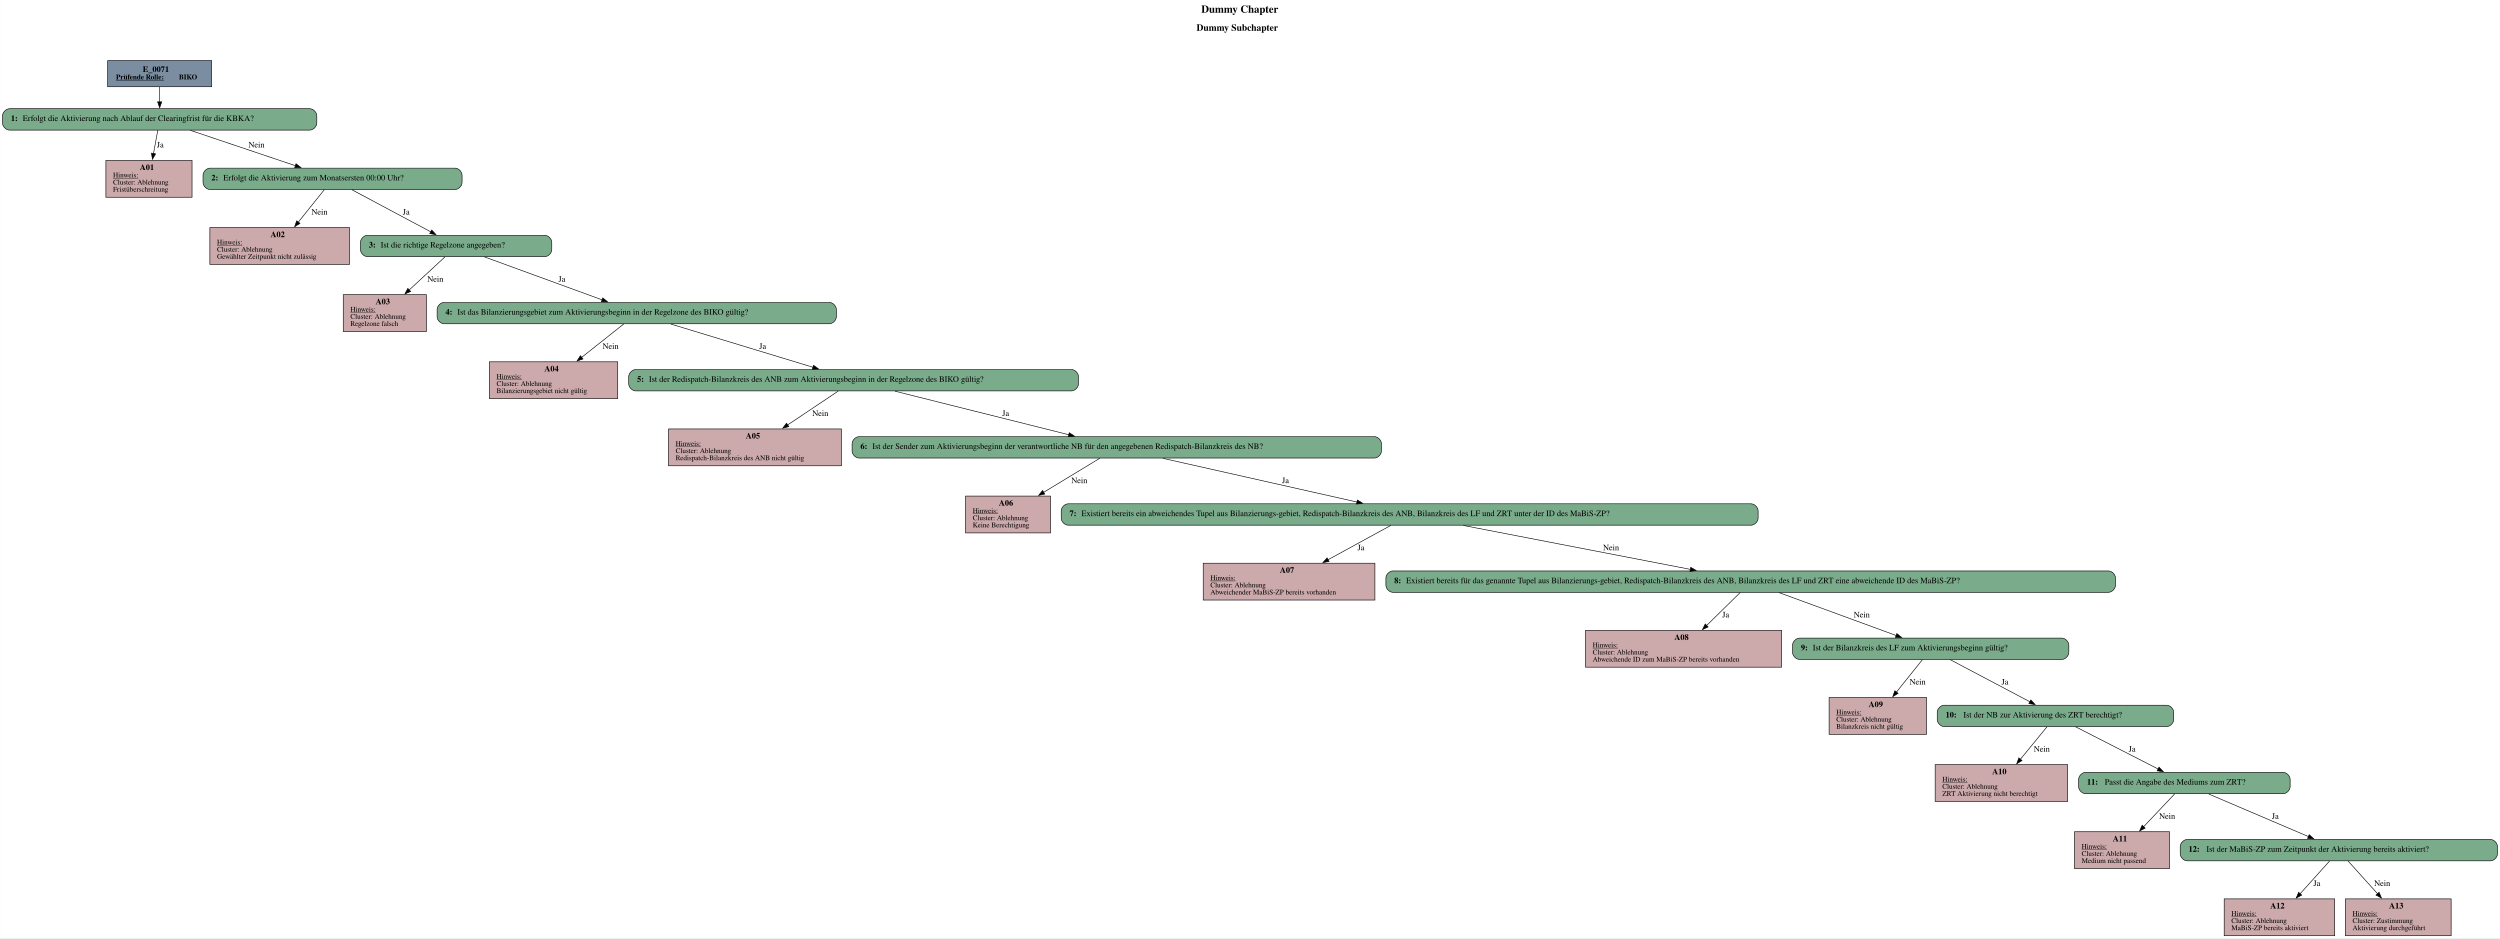
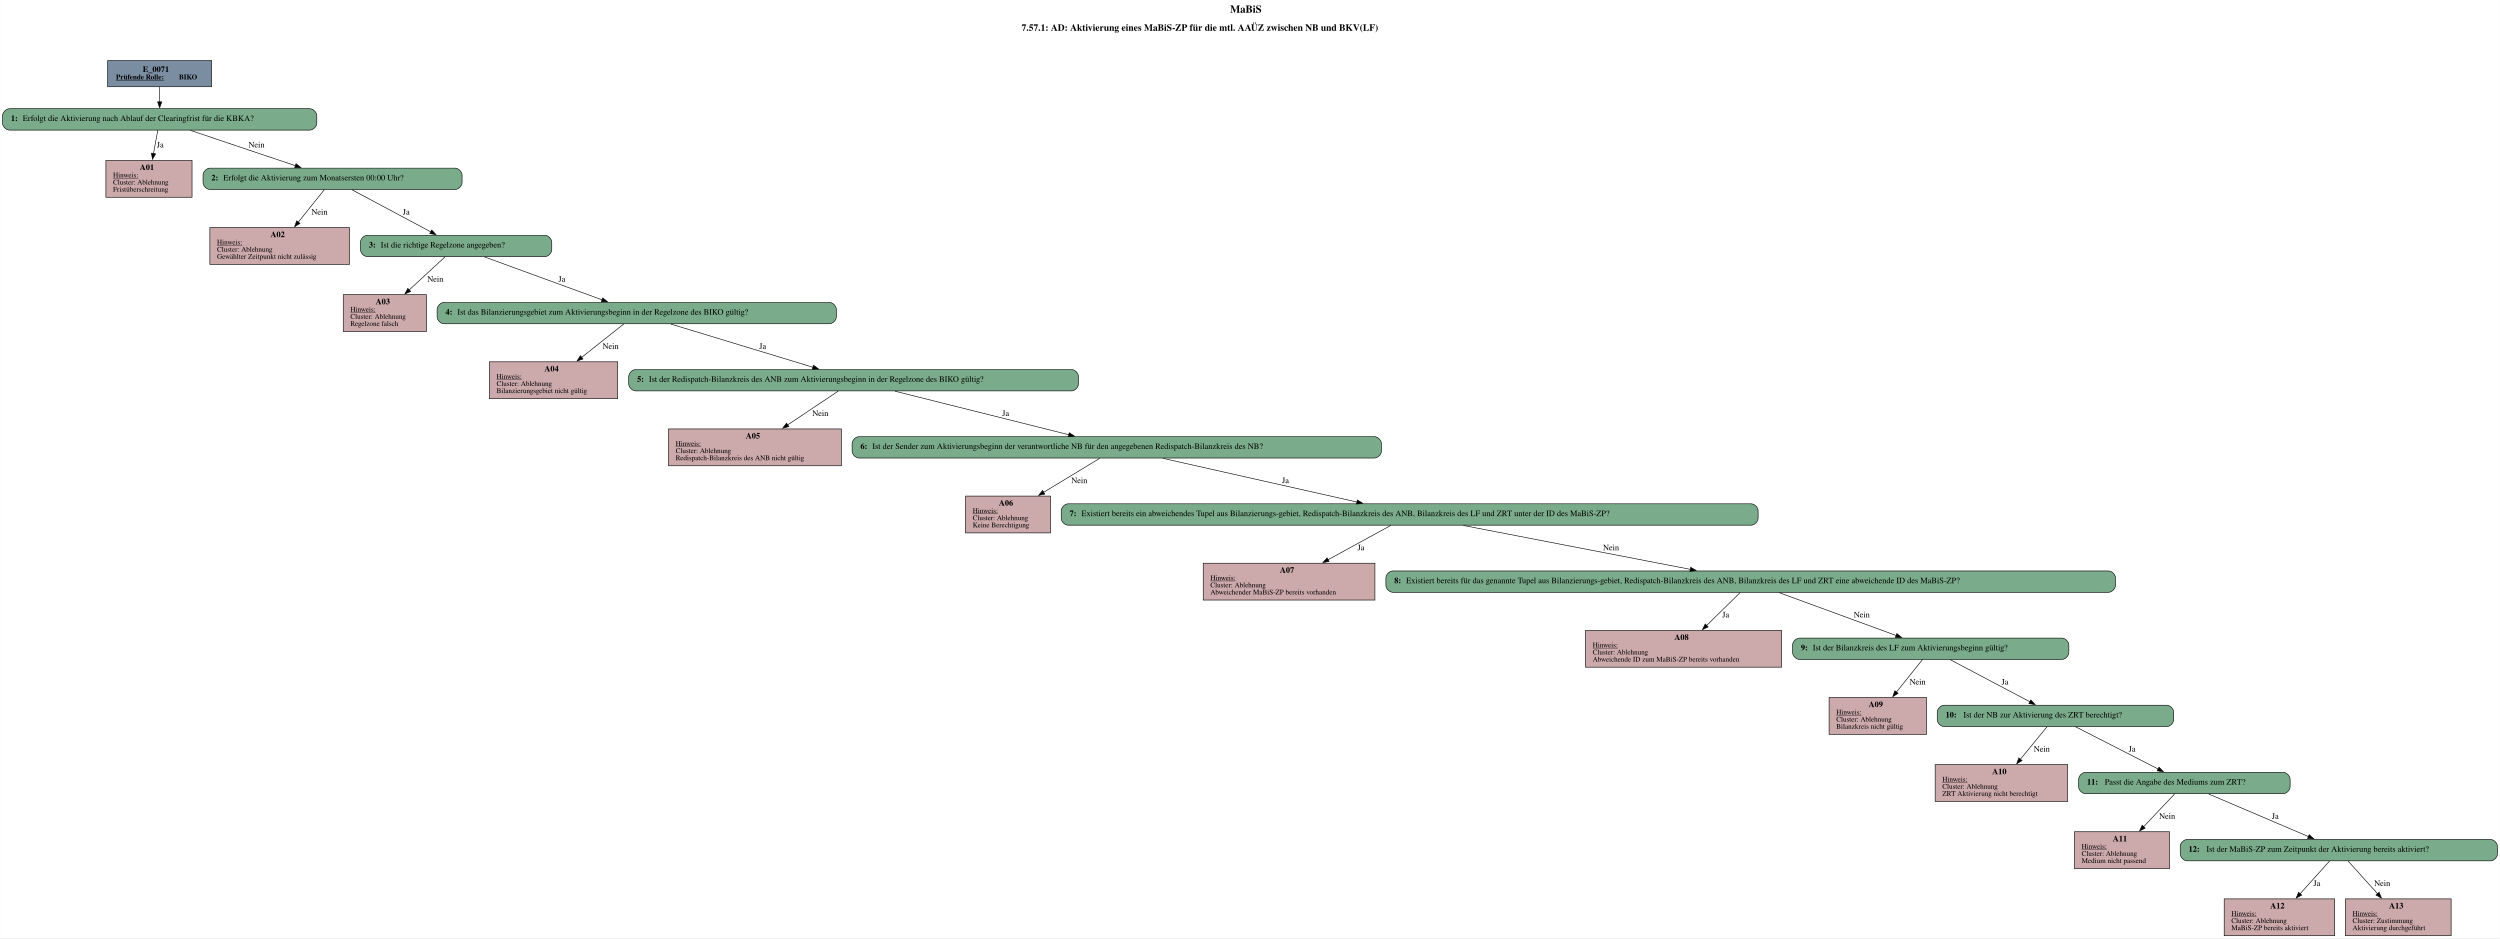
<svg xmlns="http://www.w3.org/2000/svg" width="4208pt" height="1579pt" viewBox="0.00 0.00 4207.50 1579.00">
  <g id="graph0" class="graph" transform="scale(1 1) rotate(0) translate(4 1575)">
    <polygon fill="white" stroke="none" points="-4,4 -4,-1575 4203.5,-1575 4203.5,4 -4,4" />
-     <text text-anchor="start" x="2017.75" y="-1553.6" font-family="Times,serif" font-weight="bold" font-size="18.00">Dummy Chapter</text>
-     <text text-anchor="start" x="2009.75" y="-1523.2" font-family="Times,serif" font-weight="bold" font-size="16.00">Dummy Subchapter</text>
+     <text text-anchor="start" x="2066.25" y="-1553.6" font-family="Times,serif" font-weight="bold" font-size="18.00">MaBiS</text>
+     <text text-anchor="start" x="1715.25" y="-1523.2" font-family="Times,serif" font-weight="bold" font-size="16.00">7.57.1: AD: Aktivierung eines MaBiS-ZP für die mtl. AAÜZ zwischen NB und BKV(LF)</text>
    <g id="node1" class="node">
      <polygon fill="#7a8da1" stroke="black" points="352,-1473 177,-1473 177,-1429 352,-1429 352,-1473" />
      <text text-anchor="start" x="236" y="-1453.8" font-family="Times,serif" font-weight="bold" font-size="14.00">E_0071</text>
      <text text-anchor="start" x="191" y="-1441.4" font-family="Times,serif" font-weight="bold" text-decoration="underline" font-size="12.00">Prüfende Rolle:</text>
      <text text-anchor="start" x="297" y="-1441.4" font-family="Times,serif" font-weight="bold" font-size="12.00"> BIKO</text>
    </g>
    <g id="node2" class="node">
      <path fill="#7aab8a" stroke="black" d="M517,-1392C517,-1392 12,-1392 12,-1392 6,-1392 0,-1386 0,-1380 0,-1380 0,-1368 0,-1368 0,-1362 6,-1356 12,-1356 12,-1356 517,-1356 517,-1356 523,-1356 529,-1362 529,-1368 529,-1368 529,-1380 529,-1380 529,-1386 523,-1392 517,-1392" />
      <text text-anchor="start" x="14" y="-1371.3" font-family="Times,serif" font-weight="bold" font-size="14.00">1: </text>
      <text text-anchor="start" x="34" y="-1371.3" font-family="Times,serif" font-size="14.00">Erfolgt die Aktivierung nach Ablauf der Clearingfrist für die KBKA?</text>
    </g>
    <g id="edge1" class="edge">
      <path fill="none" stroke="black" d="M264.5,-1428.71C264.5,-1420.82 264.5,-1411.75 264.5,-1403.33" />
      <polygon fill="black" stroke="black" points="268,-1403.57 264.5,-1393.57 261,-1403.57 268,-1403.57" />
    </g>
    <g id="node3" class="node">
      <polygon fill="#cca9ab" stroke="black" points="319,-1305 174,-1305 174,-1243 319,-1243 319,-1305" />
      <text text-anchor="start" x="231" y="-1288.8" font-family="Times,serif" font-weight="bold" font-size="14.00">A01</text>
      <text text-anchor="start" x="186" y="-1276.4" font-family="Times,serif" text-decoration="underline" font-size="12.00">Hinweis:</text>
      <text text-anchor="start" x="186" y="-1264.4" font-family="Times,serif" font-size="12.00">Cluster: Ablehnung</text>
      <text text-anchor="start" x="186" y="-1252.4" font-family="Times,serif" font-size="12.00">Fristüberschreitung</text>
    </g>
    <g id="edge2" class="edge">
      <path fill="none" stroke="black" d="M261.36,-1355.93C259.37,-1345.05 256.68,-1330.44 254.15,-1316.64" />
      <polygon fill="black" stroke="black" points="257.59,-1316.02 252.34,-1306.82 250.71,-1317.28 257.59,-1316.02" />
      <text text-anchor="middle" x="265.5" y="-1326.8" font-family="Times,serif" font-size="14.00">Ja</text>
    </g>
    <g id="node4" class="node">
      <path fill="#7aab8a" stroke="black" d="M761.5,-1292C761.5,-1292 349.5,-1292 349.5,-1292 343.5,-1292 337.5,-1286 337.5,-1280 337.5,-1280 337.5,-1268 337.5,-1268 337.5,-1262 343.5,-1256 349.5,-1256 349.5,-1256 761.5,-1256 761.5,-1256 767.5,-1256 773.5,-1262 773.5,-1268 773.5,-1268 773.5,-1280 773.5,-1280 773.5,-1286 767.5,-1292 761.5,-1292" />
      <text text-anchor="start" x="351.5" y="-1271.3" font-family="Times,serif" font-weight="bold" font-size="14.00">2: </text>
      <text text-anchor="start" x="371.5" y="-1271.3" font-family="Times,serif" font-size="14.00">Erfolgt die Aktivierung zum Monatsersten 00:00 Uhr?</text>
    </g>
    <g id="edge3" class="edge">
      <path fill="none" stroke="black" d="M316.19,-1355.59C365.59,-1338.96 440.15,-1313.85 492.9,-1296.08" />
      <polygon fill="black" stroke="black" points="494.01,-1299.4 502.37,-1292.89 491.77,-1292.77 494.01,-1299.4" />
      <text text-anchor="middle" x="427.5" y="-1326.8" font-family="Times,serif" font-size="14.00">Nein</text>
    </g>
    <g id="node5" class="node">
      <polygon fill="#cca9ab" stroke="black" points="584,-1192 349,-1192 349,-1130 584,-1130 584,-1192" />
      <text text-anchor="start" x="451" y="-1175.8" font-family="Times,serif" font-weight="bold" font-size="14.00">A02</text>
      <text text-anchor="start" x="361" y="-1163.4" font-family="Times,serif" text-decoration="underline" font-size="12.00">Hinweis:</text>
      <text text-anchor="start" x="361" y="-1151.4" font-family="Times,serif" font-size="12.00">Cluster: Ablehnung</text>
      <text text-anchor="start" x="361" y="-1139.4" font-family="Times,serif" font-size="12.00">Gewählter Zeitpunkt nicht zulässig</text>
    </g>
    <g id="edge4" class="edge">
      <path fill="none" stroke="black" d="M541.59,-1255.66C529.91,-1241.09 512.78,-1219.72 497.83,-1201.08" />
      <polygon fill="black" stroke="black" points="500.64,-1198.98 491.65,-1193.37 495.17,-1203.36 500.64,-1198.98" />
      <text text-anchor="middle" x="533.5" y="-1213.8" font-family="Times,serif" font-size="14.00">Nein</text>
    </g>
    <g id="node6" class="node">
      <path fill="#7aab8a" stroke="black" d="M912.5,-1179C912.5,-1179 614.5,-1179 614.5,-1179 608.5,-1179 602.5,-1173 602.5,-1167 602.5,-1167 602.5,-1155 602.5,-1155 602.5,-1149 608.5,-1143 614.5,-1143 614.5,-1143 912.5,-1143 912.5,-1143 918.5,-1143 924.5,-1149 924.5,-1155 924.5,-1155 924.5,-1167 924.5,-1167 924.5,-1173 918.5,-1179 912.5,-1179" />
      <text text-anchor="start" x="616.5" y="-1158.3" font-family="Times,serif" font-weight="bold" font-size="14.00">3: </text>
      <text text-anchor="start" x="636.5" y="-1158.3" font-family="Times,serif" font-size="14.00">Ist die richtige Regelzone angegeben?</text>
    </g>
    <g id="edge5" class="edge">
      <path fill="none" stroke="black" d="M588,-1255.66C623.77,-1236.57 681.4,-1205.81 720.79,-1184.79" />
      <polygon fill="black" stroke="black" points="722.38,-1187.91 729.55,-1180.12 719.08,-1181.74 722.38,-1187.91" />
      <text text-anchor="middle" x="679.5" y="-1213.8" font-family="Times,serif" font-size="14.00">Ja</text>
    </g>
    <g id="node7" class="node">
      <polygon fill="#cca9ab" stroke="black" points="713.5,-1079 573.5,-1079 573.5,-1017 713.5,-1017 713.5,-1079" />
      <text text-anchor="start" x="628" y="-1062.8" font-family="Times,serif" font-weight="bold" font-size="14.00">A03</text>
      <text text-anchor="start" x="585.5" y="-1050.4" font-family="Times,serif" text-decoration="underline" font-size="12.00">Hinweis:</text>
      <text text-anchor="start" x="585.5" y="-1038.4" font-family="Times,serif" font-size="12.00">Cluster: Ablehnung</text>
      <text text-anchor="start" x="585.5" y="-1026.4" font-family="Times,serif" font-size="12.00">Regelzone falsch</text>
    </g>
    <g id="edge6" class="edge">
      <path fill="none" stroke="black" d="M744.75,-1142.66C728.64,-1127.76 704.85,-1105.75 684.38,-1086.81" />
      <polygon fill="black" stroke="black" points="686.96,-1084.43 677.24,-1080.21 682.21,-1089.57 686.96,-1084.43" />
      <text text-anchor="middle" x="728.5" y="-1100.8" font-family="Times,serif" font-size="14.00">Nein</text>
    </g>
    <g id="node8" class="node">
      <path fill="#7aab8a" stroke="black" d="M1391.5,-1066C1391.5,-1066 743.5,-1066 743.5,-1066 737.5,-1066 731.5,-1060 731.5,-1054 731.5,-1054 731.5,-1042 731.5,-1042 731.5,-1036 737.5,-1030 743.5,-1030 743.5,-1030 1391.5,-1030 1391.5,-1030 1397.5,-1030 1403.5,-1036 1403.5,-1042 1403.5,-1042 1403.5,-1054 1403.5,-1054 1403.5,-1060 1397.5,-1066 1391.5,-1066" />
      <text text-anchor="start" x="745.5" y="-1045.3" font-family="Times,serif" font-weight="bold" font-size="14.00">4: </text>
      <text text-anchor="start" x="765.5" y="-1045.3" font-family="Times,serif" font-size="14.00">Ist das Bilanzierungsgebiet zum Aktivierungsbeginn in der Regelzone des BIKO gültig?</text>
    </g>
    <g id="edge7" class="edge">
      <path fill="none" stroke="black" d="M811.33,-1142.53C864.9,-1122.98 951.72,-1091.27 1009.21,-1070.28" />
      <polygon fill="black" stroke="black" points="1010.33,-1073.6 1018.52,-1066.88 1007.93,-1067.03 1010.33,-1073.6" />
      <text text-anchor="middle" x="941.5" y="-1100.8" font-family="Times,serif" font-size="14.00">Ja</text>
    </g>
    <g id="node9" class="node">
      <polygon fill="#cca9ab" stroke="black" points="1035.5,-966 819.5,-966 819.5,-904 1035.5,-904 1035.5,-966" />
      <text text-anchor="start" x="912" y="-949.8" font-family="Times,serif" font-weight="bold" font-size="14.00">A04</text>
      <text text-anchor="start" x="831.5" y="-937.4" font-family="Times,serif" text-decoration="underline" font-size="12.00">Hinweis:</text>
      <text text-anchor="start" x="831.5" y="-925.4" font-family="Times,serif" font-size="12.00">Cluster: Ablehnung</text>
      <text text-anchor="start" x="831.5" y="-913.4" font-family="Times,serif" font-size="12.00">Bilanzierungsgebiet nicht gültig</text>
    </g>
    <g id="edge8" class="edge">
      <path fill="none" stroke="black" d="M1045.62,-1029.66C1026.74,-1014.68 998.78,-992.52 974.81,-973.51" />
      <polygon fill="black" stroke="black" points="977.04,-970.82 967.03,-967.34 972.7,-976.3 977.04,-970.82" />
      <text text-anchor="middle" x="1023.5" y="-987.8" font-family="Times,serif" font-size="14.00">Nein</text>
    </g>
    <g id="node10" class="node">
      <path fill="#7aab8a" stroke="black" d="M1799,-953C1799,-953 1066,-953 1066,-953 1060,-953 1054,-947 1054,-941 1054,-941 1054,-929 1054,-929 1054,-923 1060,-917 1066,-917 1066,-917 1799,-917 1799,-917 1805,-917 1811,-923 1811,-929 1811,-929 1811,-941 1811,-941 1811,-947 1805,-953 1799,-953" />
      <text text-anchor="start" x="1068" y="-932.3" font-family="Times,serif" font-weight="bold" font-size="14.00">5: </text>
      <text text-anchor="start" x="1088" y="-932.3" font-family="Times,serif" font-size="14.00">Ist der Redispatch-Bilanzkreis des ANB zum Aktivierungsbeginn in der Regelzone des BIKO gültig?</text>
    </g>
    <g id="edge9" class="edge">
      <path fill="none" stroke="black" d="M1124.93,-1029.53C1189.82,-1009.8 1295.35,-977.71 1364.35,-956.72" />
      <polygon fill="black" stroke="black" points="1365.1,-960.15 1373.65,-953.9 1363.07,-953.46 1365.1,-960.15" />
      <text text-anchor="middle" x="1279.5" y="-987.8" font-family="Times,serif" font-size="14.00">Ja</text>
    </g>
    <g id="node11" class="node">
      <polygon fill="#cca9ab" stroke="black" points="1412,-853 1121,-853 1121,-791 1412,-791 1412,-853" />
      <text text-anchor="start" x="1251" y="-836.8" font-family="Times,serif" font-weight="bold" font-size="14.00">A05</text>
      <text text-anchor="start" x="1133" y="-824.4" font-family="Times,serif" text-decoration="underline" font-size="12.00">Hinweis:</text>
      <text text-anchor="start" x="1133" y="-812.4" font-family="Times,serif" font-size="12.00">Cluster: Ablehnung</text>
      <text text-anchor="start" x="1133" y="-800.4" font-family="Times,serif" font-size="12.00">Redispatch-Bilanzkreis des ANB nicht gültig</text>
    </g>
    <g id="edge10" class="edge">
      <path fill="none" stroke="black" d="M1406.56,-916.66C1383.87,-901.48 1350.15,-878.93 1321.48,-859.76" />
      <polygon fill="black" stroke="black" points="1323.49,-856.9 1313.23,-854.25 1319.6,-862.71 1323.49,-856.9" />
      <text text-anchor="middle" x="1376.5" y="-874.8" font-family="Times,serif" font-size="14.00">Nein</text>
    </g>
    <g id="node12" class="node">
      <path fill="#7aab8a" stroke="black" d="M2309,-840C2309,-840 1442,-840 1442,-840 1436,-840 1430,-834 1430,-828 1430,-828 1430,-816 1430,-816 1430,-810 1436,-804 1442,-804 1442,-804 2309,-804 2309,-804 2315,-804 2321,-810 2321,-816 2321,-816 2321,-828 2321,-828 2321,-834 2315,-840 2309,-840" />
      <text text-anchor="start" x="1444" y="-819.3" font-family="Times,serif" font-weight="bold" font-size="14.00">6: </text>
      <text text-anchor="start" x="1464" y="-819.3" font-family="Times,serif" font-size="14.00">Ist der Sender zum Aktivierungsbeginn der verantwortliche NB für den angegebenen Redispatch-Bilanzkreis des NB?</text>
    </g>
    <g id="edge11" class="edge">
      <path fill="none" stroke="black" d="M1502.21,-916.53C1581.61,-896.64 1711.15,-864.18 1794.85,-843.21" />
      <polygon fill="black" stroke="black" points="1795.52,-846.65 1804.37,-840.82 1793.82,-839.86 1795.52,-846.65" />
      <text text-anchor="middle" x="1688.5" y="-874.8" font-family="Times,serif" font-size="14.00">Ja</text>
    </g>
    <g id="node13" class="node">
      <polygon fill="#cca9ab" stroke="black" points="1764,-740 1621,-740 1621,-678 1764,-678 1764,-740" />
      <text text-anchor="start" x="1677" y="-723.8" font-family="Times,serif" font-weight="bold" font-size="14.00">A06</text>
      <text text-anchor="start" x="1633" y="-711.4" font-family="Times,serif" text-decoration="underline" font-size="12.00">Hinweis:</text>
      <text text-anchor="start" x="1633" y="-699.4" font-family="Times,serif" font-size="12.00">Cluster: Ablehnung</text>
      <text text-anchor="start" x="1633" y="-687.4" font-family="Times,serif" font-size="12.00">Keine Berechtigung</text>
    </g>
    <g id="edge12" class="edge">
      <path fill="none" stroke="black" d="M1846.91,-803.66C1821.67,-788.35 1784.06,-765.54 1752.28,-746.26" />
      <polygon fill="black" stroke="black" points="1754.29,-743.38 1743.92,-741.19 1750.66,-749.37 1754.29,-743.38" />
      <text text-anchor="middle" x="1812.5" y="-761.8" font-family="Times,serif" font-size="14.00">Nein</text>
    </g>
    <g id="node14" class="node">
      <path fill="#7aab8a" stroke="black" d="M2943,-727C2943,-727 1794,-727 1794,-727 1788,-727 1782,-721 1782,-715 1782,-715 1782,-703 1782,-703 1782,-697 1788,-691 1794,-691 1794,-691 2943,-691 2943,-691 2949,-691 2955,-697 2955,-703 2955,-703 2955,-715 2955,-715 2955,-721 2949,-727 2943,-727" />
      <text text-anchor="start" x="1796" y="-706.3" font-family="Times,serif" font-weight="bold" font-size="14.00">7: </text>
      <text text-anchor="start" x="1816" y="-706.3" font-family="Times,serif" font-size="14.00">Existiert bereits ein abweichendes Tupel aus Bilanzierungs-gebiet, Redispatch-Bilanzkreis des ANB, Bilanzkreis des LF und ZRT unter der ID des MaBiS-ZP?</text>
    </g>
    <g id="edge13" class="edge">
      <path fill="none" stroke="black" d="M1953.07,-803.53C2041.8,-783.56 2186.78,-750.91 2279.88,-729.95" />
      <polygon fill="black" stroke="black" points="2280.51,-733.4 2289.5,-727.79 2278.97,-726.57 2280.51,-733.4" />
      <text text-anchor="middle" x="2159.5" y="-761.8" font-family="Times,serif" font-size="14.00">Ja</text>
    </g>
    <g id="node15" class="node">
      <polygon fill="#cca9ab" stroke="black" points="2310,-627 2021,-627 2021,-565 2310,-565 2310,-627" />
      <text text-anchor="start" x="2150" y="-610.8" font-family="Times,serif" font-weight="bold" font-size="14.00">A07</text>
      <text text-anchor="start" x="2033" y="-598.4" font-family="Times,serif" text-decoration="underline" font-size="12.00">Hinweis:</text>
      <text text-anchor="start" x="2033" y="-586.4" font-family="Times,serif" font-size="12.00">Cluster: Ablehnung</text>
      <text text-anchor="start" x="2033" y="-574.4" font-family="Times,serif" font-size="12.00">Abweichender MaBiS-ZP bereits vorhanden</text>
    </g>
    <g id="edge14" class="edge">
      <path fill="none" stroke="black" d="M2336.78,-690.66C2308.55,-675.22 2266.35,-652.14 2230.91,-632.76" />
      <polygon fill="black" stroke="black" points="2232.89,-629.86 2222.43,-628.13 2229.53,-636 2232.89,-629.86" />
      <text text-anchor="middle" x="2286.5" y="-648.8" font-family="Times,serif" font-size="14.00">Ja</text>
    </g>
    <g id="node16" class="node">
      <path fill="#7aab8a" stroke="black" d="M3544.5,-614C3544.5,-614 2340.5,-614 2340.5,-614 2334.5,-614 2328.5,-608 2328.5,-602 2328.5,-602 2328.5,-590 2328.5,-590 2328.5,-584 2334.5,-578 2340.5,-578 2340.5,-578 3544.5,-578 3544.5,-578 3550.5,-578 3556.5,-584 3556.5,-590 3556.5,-590 3556.5,-602 3556.5,-602 3556.5,-608 3550.5,-614 3544.5,-614" />
      <text text-anchor="start" x="2342.5" y="-593.3" font-family="Times,serif" font-weight="bold" font-size="14.00">8: </text>
      <text text-anchor="start" x="2362.5" y="-593.3" font-family="Times,serif" font-size="14.00">Existiert bereits für das genannte Tupel aus Bilanzierungs-gebiet, Redispatch-Bilanzkreis des ANB, Bilanzkreis des LF und ZRT eine abweichende ID des MaBiS-ZP?</text>
    </g>
    <g id="edge15" class="edge">
      <path fill="none" stroke="black" d="M2458.82,-690.53C2562.65,-670.46 2732.64,-637.58 2840.97,-616.63" />
      <polygon fill="black" stroke="black" points="2841.6,-620.08 2850.75,-614.74 2840.27,-613.21 2841.6,-620.08" />
      <text text-anchor="middle" x="2707.5" y="-648.8" font-family="Times,serif" font-size="14.00">Nein</text>
    </g>
    <g id="node17" class="node">
      <polygon fill="#cca9ab" stroke="black" points="2994.5,-514 2664.5,-514 2664.5,-452 2994.5,-452 2994.5,-514" />
      <text text-anchor="start" x="2814" y="-497.8" font-family="Times,serif" font-weight="bold" font-size="14.00">A08</text>
      <text text-anchor="start" x="2676.5" y="-485.4" font-family="Times,serif" text-decoration="underline" font-size="12.00">Hinweis:</text>
      <text text-anchor="start" x="2676.5" y="-473.4" font-family="Times,serif" font-size="12.00">Cluster: Ablehnung</text>
      <text text-anchor="start" x="2676.5" y="-461.4" font-family="Times,serif" font-size="12.00">Abweichende ID zum MaBiS-ZP bereits vorhanden</text>
    </g>
    <g id="edge16" class="edge">
      <path fill="none" stroke="black" d="M2924.84,-577.66C2909.74,-562.82 2887.47,-540.95 2868.25,-522.06" />
      <polygon fill="black" stroke="black" points="2870.89,-519.76 2861.31,-515.25 2865.99,-524.75 2870.89,-519.76" />
      <text text-anchor="middle" x="2900.5" y="-535.8" font-family="Times,serif" font-size="14.00">Ja</text>
    </g>
    <g id="node18" class="node">
      <path fill="#7aab8a" stroke="black" d="M3466,-501C3466,-501 3025,-501 3025,-501 3019,-501 3013,-495 3013,-489 3013,-489 3013,-477 3013,-477 3013,-471 3019,-465 3025,-465 3025,-465 3466,-465 3466,-465 3472,-465 3478,-471 3478,-477 3478,-477 3478,-489 3478,-489 3478,-495 3472,-501 3466,-501" />
      <text text-anchor="start" x="3027" y="-480.3" font-family="Times,serif" font-weight="bold" font-size="14.00">9: </text>
      <text text-anchor="start" x="3047" y="-480.3" font-family="Times,serif" font-size="14.00">Ist der Bilanzkreis des LF zum Aktivierungsbeginn gültig?</text>
    </g>
    <g id="edge17" class="edge">
      <path fill="none" stroke="black" d="M2990.18,-577.53C3043.57,-557.98 3130.1,-526.27 3187.4,-505.28" />
      <polygon fill="black" stroke="black" points="3188.49,-508.61 3196.68,-501.88 3186.09,-502.04 3188.49,-508.61" />
      <text text-anchor="middle" x="3129.5" y="-535.8" font-family="Times,serif" font-size="14.00">Nein</text>
    </g>
    <g id="node19" class="node">
      <polygon fill="#cca9ab" stroke="black" points="3238.5,-401 3074.5,-401 3074.5,-339 3238.5,-339 3238.5,-401" />
      <text text-anchor="start" x="3141" y="-384.8" font-family="Times,serif" font-weight="bold" font-size="14.00">A09</text>
      <text text-anchor="start" x="3086.5" y="-372.4" font-family="Times,serif" text-decoration="underline" font-size="12.00">Hinweis:</text>
      <text text-anchor="start" x="3086.5" y="-360.4" font-family="Times,serif" font-size="12.00">Cluster: Ablehnung</text>
      <text text-anchor="start" x="3086.5" y="-348.4" font-family="Times,serif" font-size="12.00">Bilanzkreis nicht gültig</text>
    </g>
    <g id="edge18" class="edge">
      <path fill="none" stroke="black" d="M3231.59,-464.66C3219.91,-450.09 3202.78,-428.72 3187.83,-410.08" />
      <polygon fill="black" stroke="black" points="3190.64,-407.98 3181.65,-402.37 3185.17,-412.36 3190.64,-407.98" />
      <text text-anchor="middle" x="3223.5" y="-422.8" font-family="Times,serif" font-size="14.00">Nein</text>
    </g>
    <g id="node20" class="node">
      <path fill="#7aab8a" stroke="black" d="M3642.5,-388C3642.5,-388 3268.5,-388 3268.5,-388 3262.5,-388 3256.5,-382 3256.5,-376 3256.5,-376 3256.5,-364 3256.5,-364 3256.5,-358 3262.5,-352 3268.5,-352 3268.5,-352 3642.5,-352 3642.5,-352 3648.5,-352 3654.5,-358 3654.5,-364 3654.5,-364 3654.5,-376 3654.5,-376 3654.5,-382 3648.5,-388 3642.5,-388" />
      <text text-anchor="start" x="3270.5" y="-367.3" font-family="Times,serif" font-weight="bold" font-size="14.00">10: </text>
      <text text-anchor="start" x="3300.5" y="-367.3" font-family="Times,serif" font-size="14.00">Ist der NB zur Aktivierung des ZRT berechtigt?</text>
    </g>
    <g id="edge19" class="edge">
      <path fill="none" stroke="black" d="M3278.31,-464.66C3314.5,-445.53 3372.86,-414.68 3412.63,-393.66" />
      <polygon fill="black" stroke="black" points="3414.03,-396.88 3421.23,-389.11 3410.76,-390.69 3414.03,-396.88" />
      <text text-anchor="middle" x="3370.5" y="-422.8" font-family="Times,serif" font-size="14.00">Ja</text>
    </g>
    <g id="node21" class="node">
      <polygon fill="#cca9ab" stroke="black" points="3476,-288 3253,-288 3253,-226 3476,-226 3476,-288" />
      <text text-anchor="start" x="3349" y="-271.8" font-family="Times,serif" font-weight="bold" font-size="14.00">A10</text>
      <text text-anchor="start" x="3265" y="-259.4" font-family="Times,serif" text-decoration="underline" font-size="12.00">Hinweis:</text>
      <text text-anchor="start" x="3265" y="-247.4" font-family="Times,serif" font-size="12.00">Cluster: Ablehnung</text>
      <text text-anchor="start" x="3265" y="-235.4" font-family="Times,serif" font-size="12.00">ZRT Aktivierung nicht berechtigt</text>
    </g>
    <g id="edge20" class="edge">
      <path fill="none" stroke="black" d="M3441.28,-351.66C3429.34,-337.09 3411.82,-315.72 3396.54,-297.08" />
      <polygon fill="black" stroke="black" points="3399.25,-294.87 3390.21,-289.36 3393.84,-299.31 3399.25,-294.87" />
      <text text-anchor="middle" x="3432.5" y="-309.8" font-family="Times,serif" font-size="14.00">Nein</text>
    </g>
    <g id="node22" class="node">
      <path fill="#7aab8a" stroke="black" d="M3838.5,-275C3838.5,-275 3506.5,-275 3506.5,-275 3500.5,-275 3494.5,-269 3494.5,-263 3494.5,-263 3494.5,-251 3494.5,-251 3494.5,-245 3500.5,-239 3506.5,-239 3506.5,-239 3838.5,-239 3838.5,-239 3844.5,-239 3850.5,-245 3850.5,-251 3850.5,-251 3850.5,-263 3850.5,-263 3850.5,-269 3844.5,-275 3838.5,-275" />
      <text text-anchor="start" x="3508.5" y="-254.3" font-family="Times,serif" font-weight="bold" font-size="14.00">11: </text>
      <text text-anchor="start" x="3538.5" y="-254.3" font-family="Times,serif" font-size="14.00">Passt die Angabe des Mediums zum ZRT?</text>
    </g>
    <g id="edge21" class="edge">
      <path fill="none" stroke="black" d="M3489.41,-351.66C3526.88,-332.49 3587.36,-301.55 3628.47,-280.52" />
      <polygon fill="black" stroke="black" points="3629.82,-283.76 3637.13,-276.09 3626.63,-277.53 3629.82,-283.76" />
      <text text-anchor="middle" x="3584.5" y="-309.8" font-family="Times,serif" font-size="14.00">Ja</text>
    </g>
    <g id="node23" class="node">
      <polygon fill="#cca9ab" stroke="black" points="3647.5,-175 3487.5,-175 3487.5,-113 3647.5,-113 3647.5,-175" />
      <text text-anchor="start" x="3552" y="-158.8" font-family="Times,serif" font-weight="bold" font-size="14.00">A11</text>
      <text text-anchor="start" x="3499.5" y="-146.4" font-family="Times,serif" text-decoration="underline" font-size="12.00">Hinweis:</text>
      <text text-anchor="start" x="3499.5" y="-134.4" font-family="Times,serif" font-size="12.00">Cluster: Ablehnung</text>
      <text text-anchor="start" x="3499.5" y="-122.4" font-family="Times,serif" font-size="12.00">Medium nicht passend</text>
    </g>
    <g id="edge22" class="edge">
      <path fill="none" stroke="black" d="M3656.09,-238.66C3642.13,-223.89 3621.55,-202.14 3603.75,-183.32" />
      <polygon fill="black" stroke="black" points="3606.51,-181.14 3597.09,-176.28 3601.42,-185.95 3606.51,-181.14" />
      <text text-anchor="middle" x="3643.5" y="-196.8" font-family="Times,serif" font-size="14.00">Nein</text>
    </g>
    <g id="node24" class="node">
      <path fill="#7aab8a" stroke="black" d="M4187.5,-162C4187.5,-162 3677.5,-162 3677.5,-162 3671.5,-162 3665.5,-156 3665.5,-150 3665.5,-150 3665.5,-138 3665.5,-138 3665.5,-132 3671.5,-126 3677.5,-126 3677.5,-126 4187.5,-126 4187.5,-126 4193.5,-126 4199.5,-132 4199.5,-138 4199.5,-138 4199.5,-150 4199.5,-150 4199.5,-156 4193.5,-162 4187.5,-162" />
      <text text-anchor="start" x="3679.5" y="-141.3" font-family="Times,serif" font-weight="bold" font-size="14.00">12: </text>
      <text text-anchor="start" x="3709.5" y="-141.3" font-family="Times,serif" font-size="14.00">Ist der MaBiS-ZP zum Zeitpunkt der Aktivierung bereits aktiviert?</text>
    </g>
    <g id="edge23" class="edge">
      <path fill="none" stroke="black" d="M3713.41,-238.53C3758.84,-219.14 3832.25,-187.8 3881.42,-166.81" />
      <polygon fill="black" stroke="black" points="3882.61,-170.1 3890.44,-162.96 3879.86,-163.67 3882.61,-170.1" />
      <text text-anchor="middle" x="3825.5" y="-196.8" font-family="Times,serif" font-size="14.00">Ja</text>
    </g>
    <g id="node25" class="node">
      <polygon fill="#cca9ab" stroke="black" points="3925.5,-62 3739.5,-62 3739.5,0 3925.5,0 3925.5,-62" />
      <text text-anchor="start" x="3817" y="-45.8" font-family="Times,serif" font-weight="bold" font-size="14.00">A12</text>
      <text text-anchor="start" x="3751.5" y="-33.4" font-family="Times,serif" text-decoration="underline" font-size="12.00">Hinweis:</text>
      <text text-anchor="start" x="3751.5" y="-21.4" font-family="Times,serif" font-size="12.00">Cluster: Ablehnung</text>
      <text text-anchor="start" x="3751.5" y="-9.4" font-family="Times,serif" font-size="12.00">MaBiS-ZP bereits aktiviert</text>
    </g>
    <g id="edge24" class="edge">
      <path fill="none" stroke="black" d="M3916.88,-125.66C3903.63,-110.96 3884.15,-89.34 3867.25,-70.57" />
      <polygon fill="black" stroke="black" points="3870,-68.4 3860.71,-63.31 3864.8,-73.08 3870,-68.4" />
      <text text-anchor="middle" x="3895.5" y="-83.8" font-family="Times,serif" font-size="14.00">Ja</text>
    </g>
    <g id="node26" class="node">
      <polygon fill="#cca9ab" stroke="black" points="4121.5,-62 3943.5,-62 3943.5,0 4121.5,0 4121.5,-62" />
      <text text-anchor="start" x="4017" y="-45.8" font-family="Times,serif" font-weight="bold" font-size="14.00">A13</text>
      <text text-anchor="start" x="3955.5" y="-33.4" font-family="Times,serif" text-decoration="underline" font-size="12.00">Hinweis:</text>
      <text text-anchor="start" x="3955.5" y="-21.4" font-family="Times,serif" font-size="12.00">Cluster: Zustimmung</text>
      <text text-anchor="start" x="3955.5" y="-9.4" font-family="Times,serif" font-size="12.00">Aktivierung durchgeführt</text>
    </g>
    <g id="edge25" class="edge">
      <path fill="none" stroke="black" d="M3948.12,-125.66C3961.37,-110.96 3980.85,-89.34 3997.75,-70.57" />
      <polygon fill="black" stroke="black" points="4000.2,-73.08 4004.29,-63.31 3995,-68.4 4000.2,-73.08" />
      <text text-anchor="middle" x="4005.5" y="-83.8" font-family="Times,serif" font-size="14.00">Nein</text>
    </g>
  </g>
</svg>
